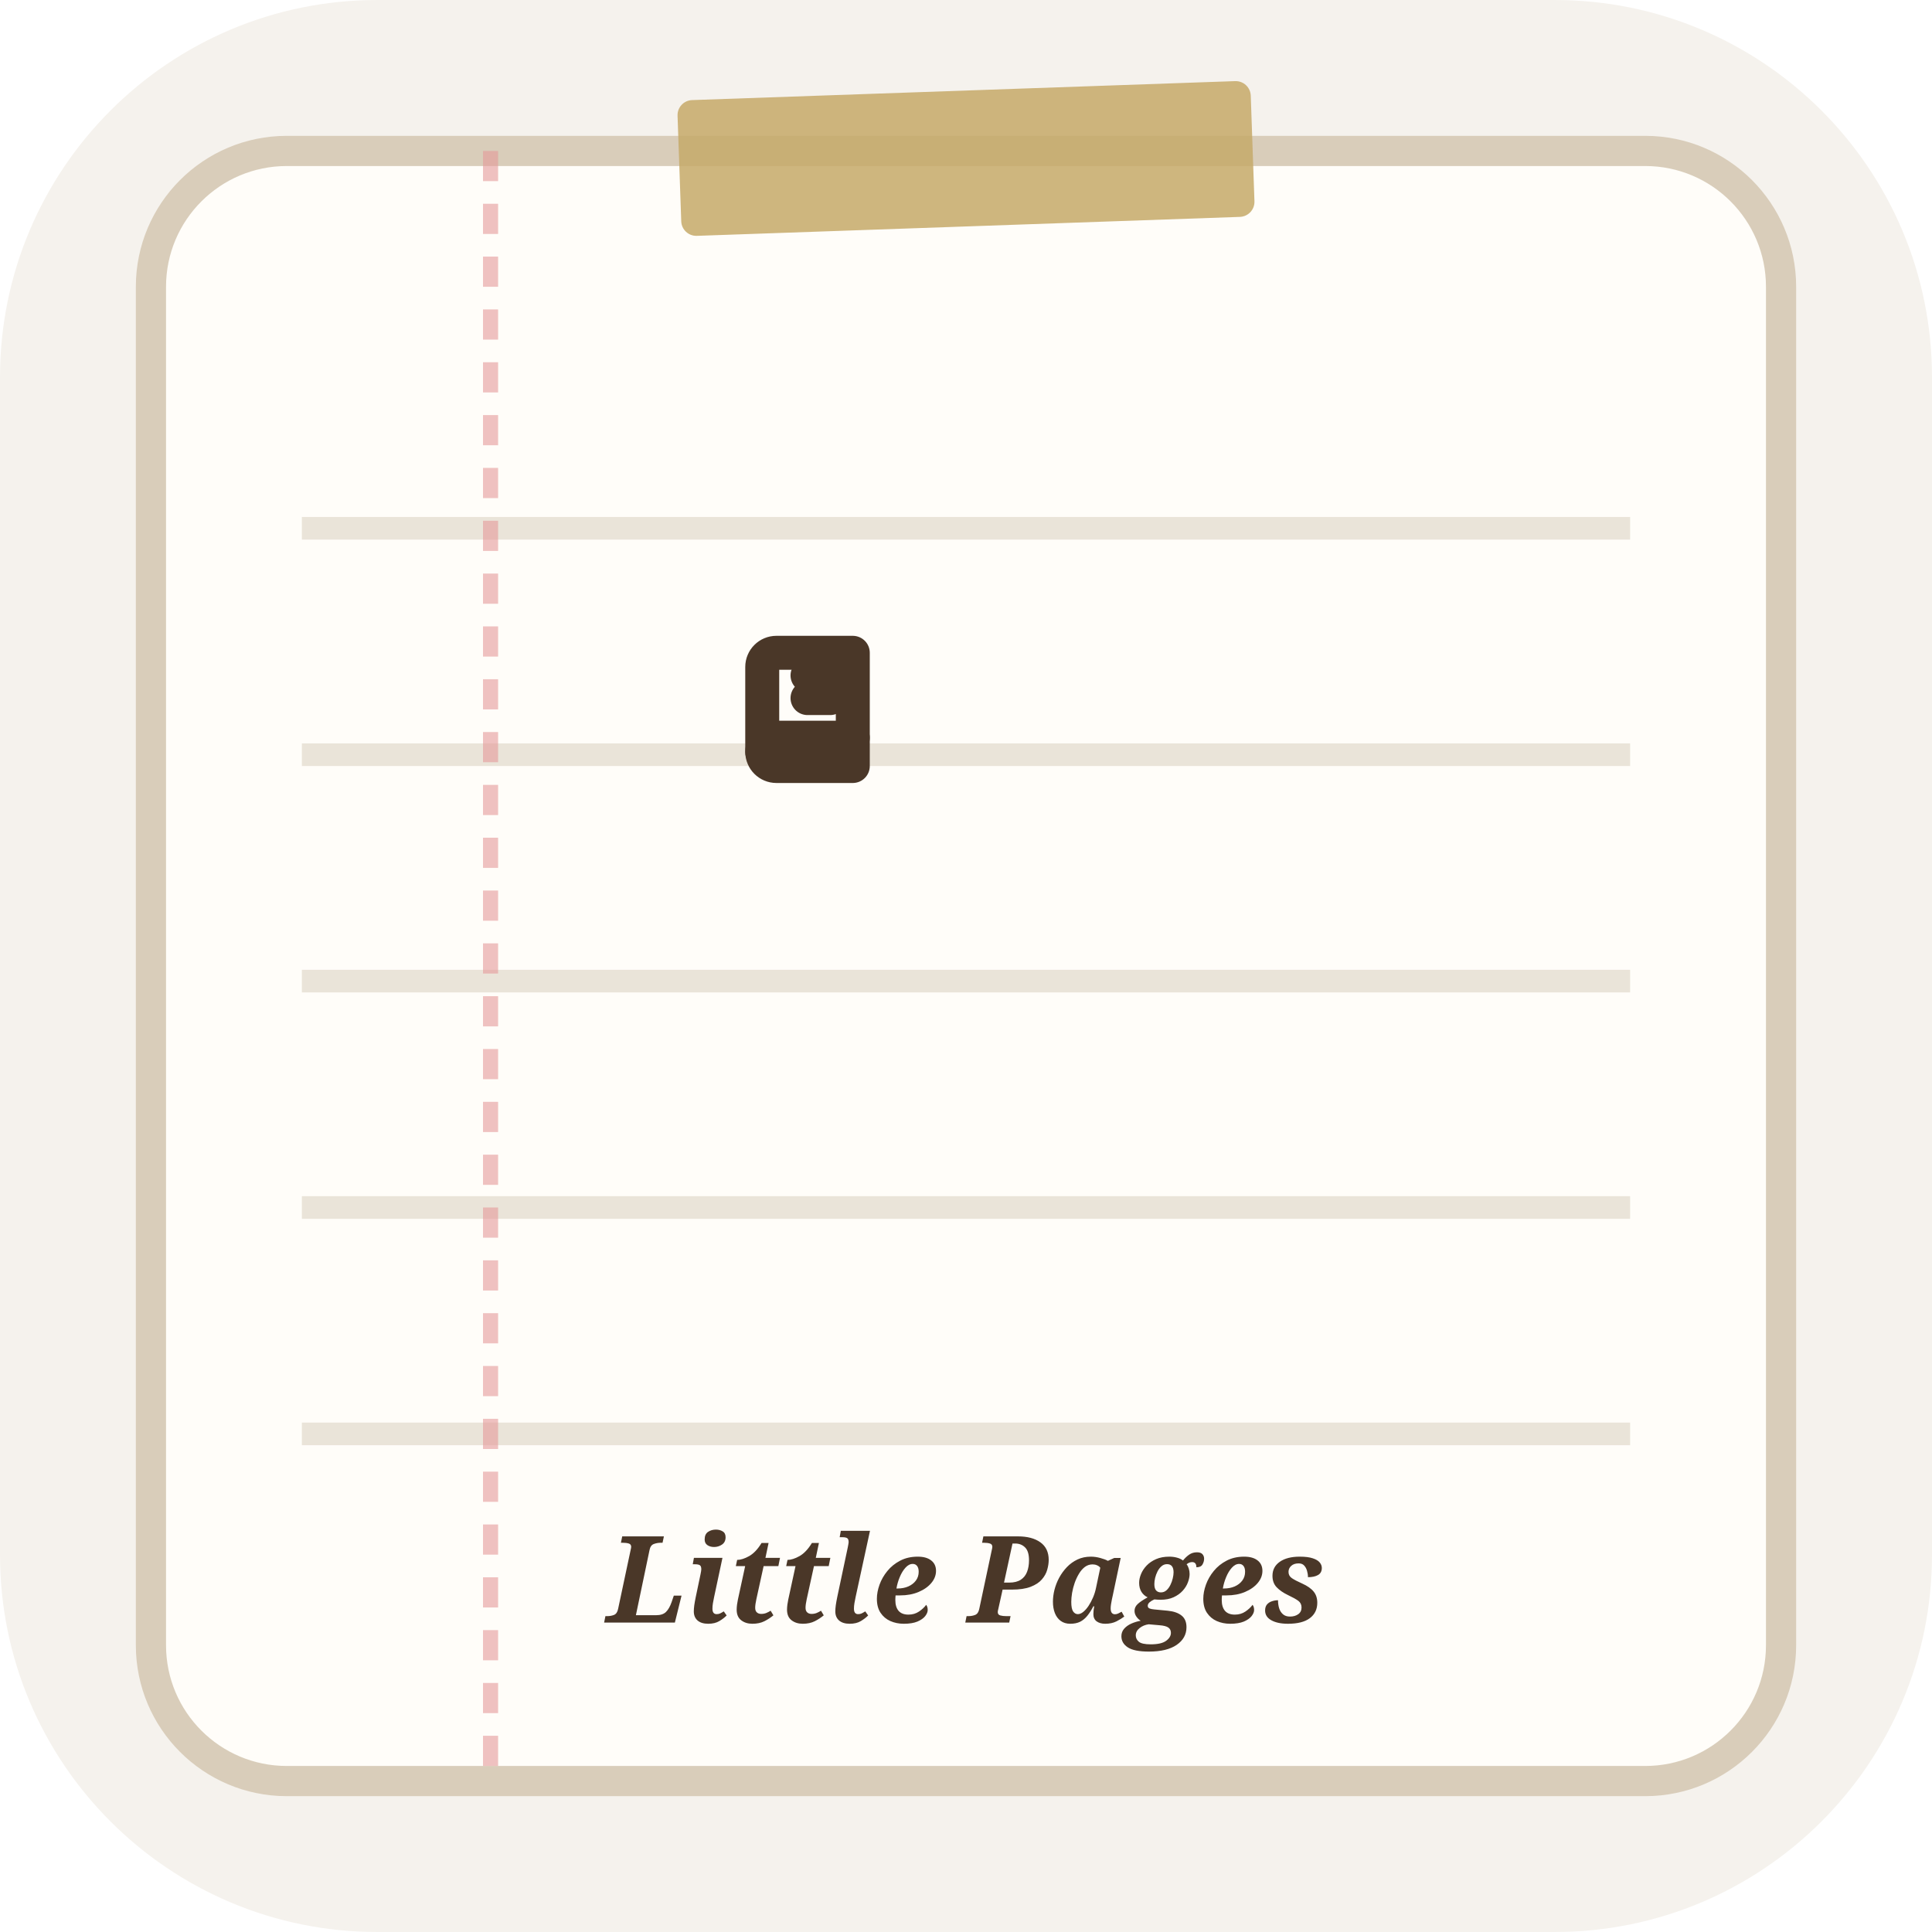
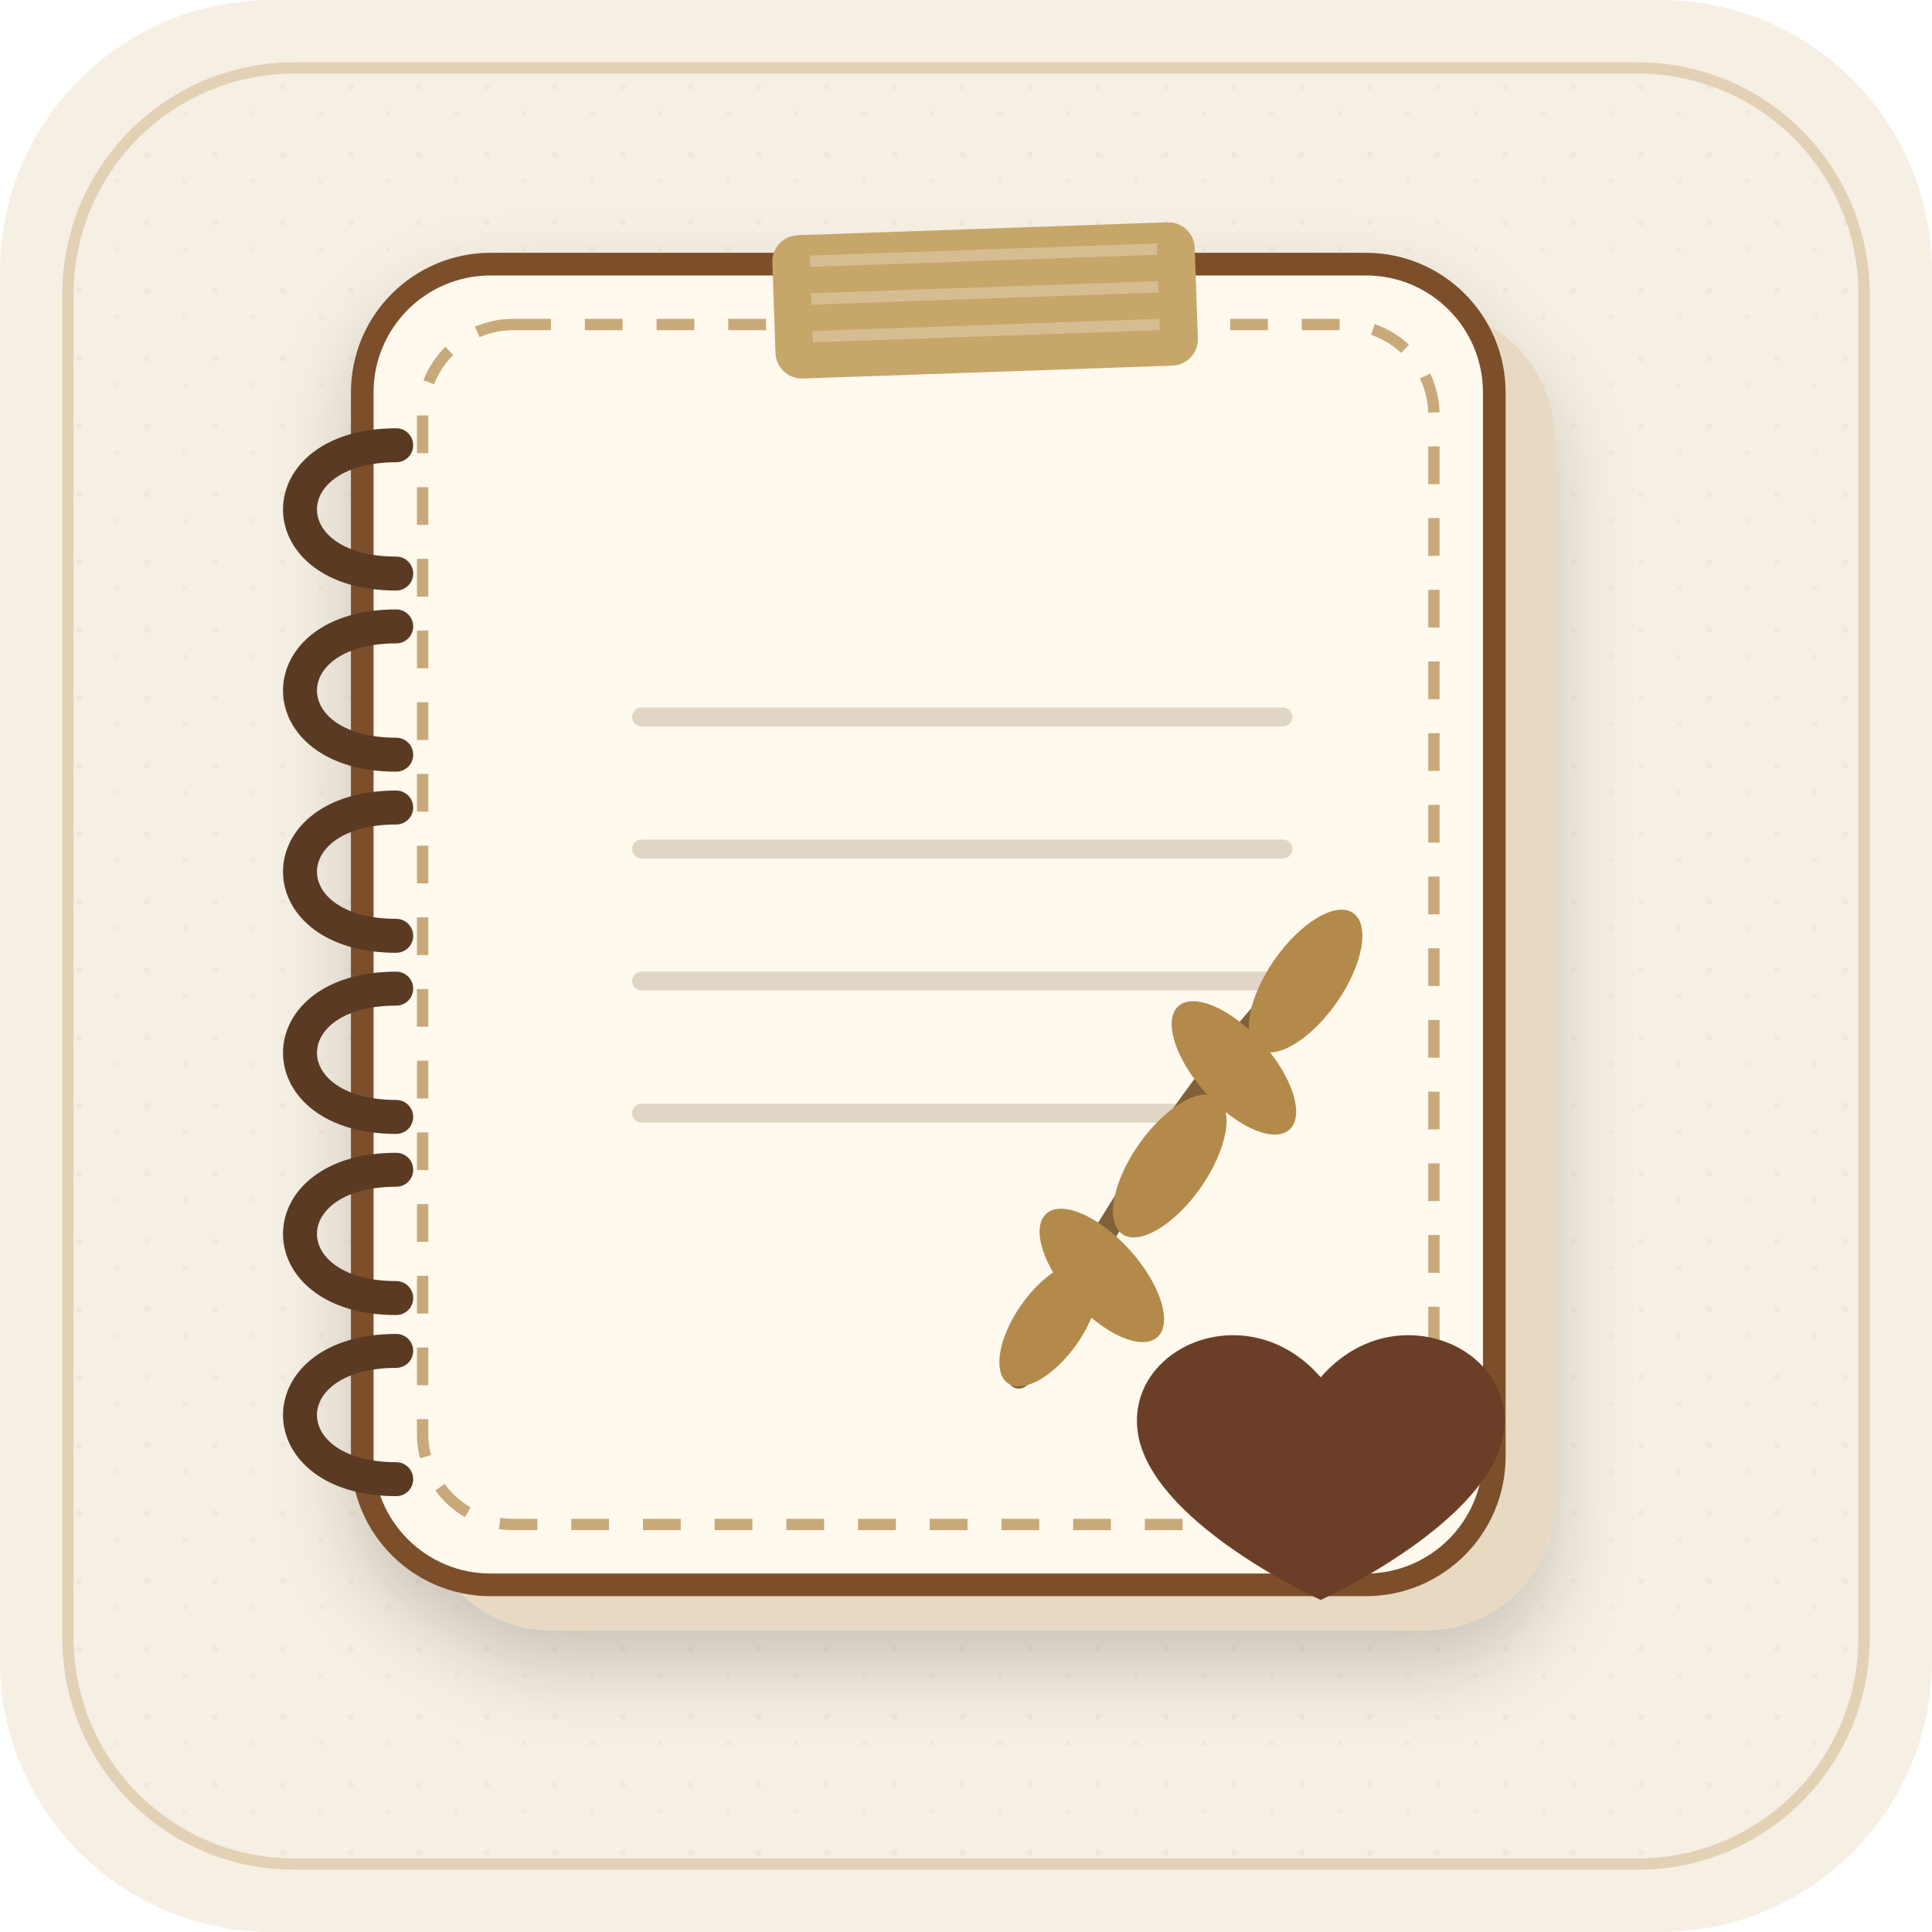
- <svg xmlns="http://www.w3.org/2000/svg" viewBox="0 0 512 512" width="512" height="512">
-   <rect width="512" height="512" rx="100" fill="#F5F2ED" />
-   <rect x="40" y="40" width="432" height="432" rx="36" fill="#FFFDF9" stroke="#D9CDBA" stroke-width="8" />
-   <line x1="80" y1="140" x2="432" y2="140" stroke="#EAE4D9" stroke-width="6" />
-   <line x1="80" y1="200" x2="432" y2="200" stroke="#EAE4D9" stroke-width="6" />
-   <line x1="80" y1="260" x2="432" y2="260" stroke="#EAE4D9" stroke-width="6" />
-   <line x1="80" y1="320" x2="432" y2="320" stroke="#EAE4D9" stroke-width="6" />
-   <line x1="80" y1="380" x2="432" y2="380" stroke="#EAE4D9" stroke-width="6" />
-   <line x1="130" y1="40" x2="130" y2="472" stroke="#E59A9A" stroke-width="4" stroke-dasharray="8 6" opacity="0.6" />
-   <rect x="180" y="24" width="152" height="36" rx="4" fill="#C6A969" opacity="0.85" transform="rotate(-2 256 42)" />
-   <g transform="translate(196, 170) scale(1.5)" fill="none" stroke="#4A3728" stroke-width="6" stroke-linecap="round" stroke-linejoin="round">
-     <path d="M4 19.5A2.5 2.5 0 0 1 6.5 17H20" />
-     <path d="M6.5 2H20v20H6.5A2.5 2.5 0 0 1 4 19.5v-15A2.5 2.5 0 0 1 6.5 2z" />
-     <path d="M12 6h4" />
-     <path d="M12 10h4" />
+ <svg xmlns="http://www.w3.org/2000/svg" viewBox="0 0 512 512">
+   <defs>
+     <filter id="shadow" x="-20%" y="-20%" width="140%" height="140%">
+       <feDropShadow dx="0" dy="10" stdDeviation="10" flood-opacity=".18" />
+     </filter>
+     <pattern id="paper" width="18" height="18" patternUnits="userSpaceOnUse">
+       <rect width="18" height="18" fill="#F6EFE3" />
+       <circle cx="3" cy="5" r=".8" fill="#E8D9C2" opacity=".35" />
+       <circle cx="13" cy="12" r=".7" fill="#E8D9C2" opacity=".28" />
+     </pattern>
+   </defs>
+   <rect width="512" height="512" rx="72" fill="#F6EFE3" />
+   <rect x="18" y="18" width="476" height="476" rx="60" fill="url(#paper)" stroke="#E3D1B5" stroke-width="3" />
+   <g filter="url(#shadow)">
+     <rect x="112" y="82" width="300" height="350" rx="34" fill="#E8D9C2" />
+     <rect x="96" y="70" width="300" height="350" rx="34" fill="#FFF9EE" stroke="#7B4F2A" stroke-width="6" />
+     <rect x="112" y="86" width="268" height="318" rx="24" fill="none" stroke="#C8A979" stroke-width="3" stroke-dasharray="10 9" />
  </g>
-   <text x="256" y="430" text-anchor="middle" font-family="serif" font-style="italic" font-weight="bold" font-size="32" fill="#4A3728">Little Pages</text>
+   <g stroke="#D9CDBA" stroke-width="5" stroke-linecap="round" opacity=".8">
+     <line x1="170" y1="190" x2="340" y2="190" />
+     <line x1="170" y1="225" x2="340" y2="225" />
+     <line x1="170" y1="260" x2="340" y2="260" />
+     <line x1="170" y1="295" x2="320" y2="295" />
+   </g>
+   <g transform="rotate(-2 250 78)">
+     <rect x="205" y="61" width="112" height="38" rx="7" fill="#C7A66A" />
+     <path d="M215 68h92M215 78h92M215 88h92" stroke="#E8D9C2" stroke-width="3" opacity=".45" />
+   </g>
+   <g fill="none" stroke="#5A3A23" stroke-width="9" stroke-linecap="round">
+     <path d="M105 118c-34 0-34 34 0 34" />
+     <path d="M105 166c-34 0-34 34 0 34" />
+     <path d="M105 214c-34 0-34 34 0 34" />
+     <path d="M105 262c-34 0-34 34 0 34" />
+     <path d="M105 310c-34 0-34 34 0 34" />
+     <path d="M105 358c-34 0-34 34 0 34" />
+   </g>
+   <g fill="none" stroke="#80613A" stroke-width="6" stroke-linecap="round">
+     <path d="M270 365c25-42 45-78 78-111" />
+   </g>
+   <g fill="#B38A4A">
+     <ellipse cx="292" cy="338" rx="10" ry="22" transform="rotate(-42 292 338)" />
+     <ellipse cx="310" cy="309" rx="10" ry="22" transform="rotate(35 310 309)" />
+     <ellipse cx="327" cy="283" rx="10" ry="22" transform="rotate(-42 327 283)" />
+     <ellipse cx="346" cy="260" rx="10" ry="22" transform="rotate(35 346 260)" />
+     <ellipse cx="278" cy="351" rx="9" ry="19" transform="rotate(35 278 351)" />
+   </g>
+   <path d="M350 365            C330 342 296 358 302 382            C308 405 350 424 350 424            C350 424 392 405 398 382            C404 358 370 342 350 365Z" fill="#6B3E28" />
</svg>
